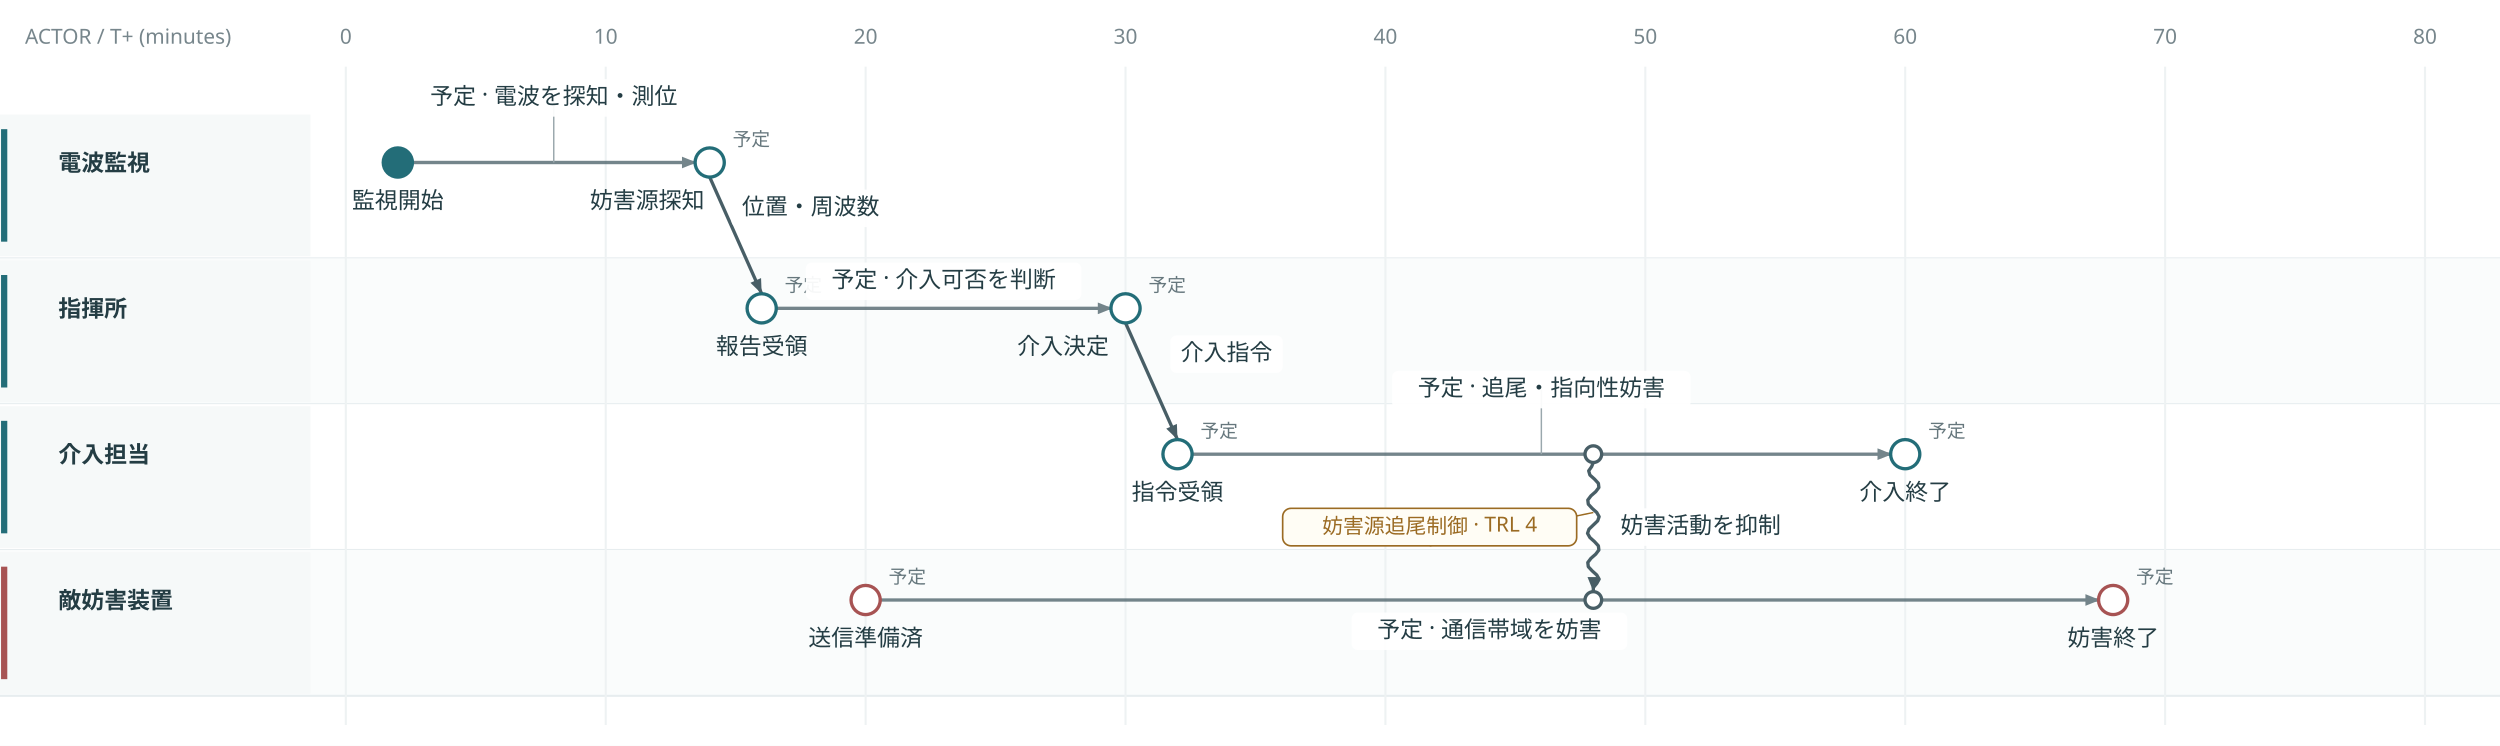
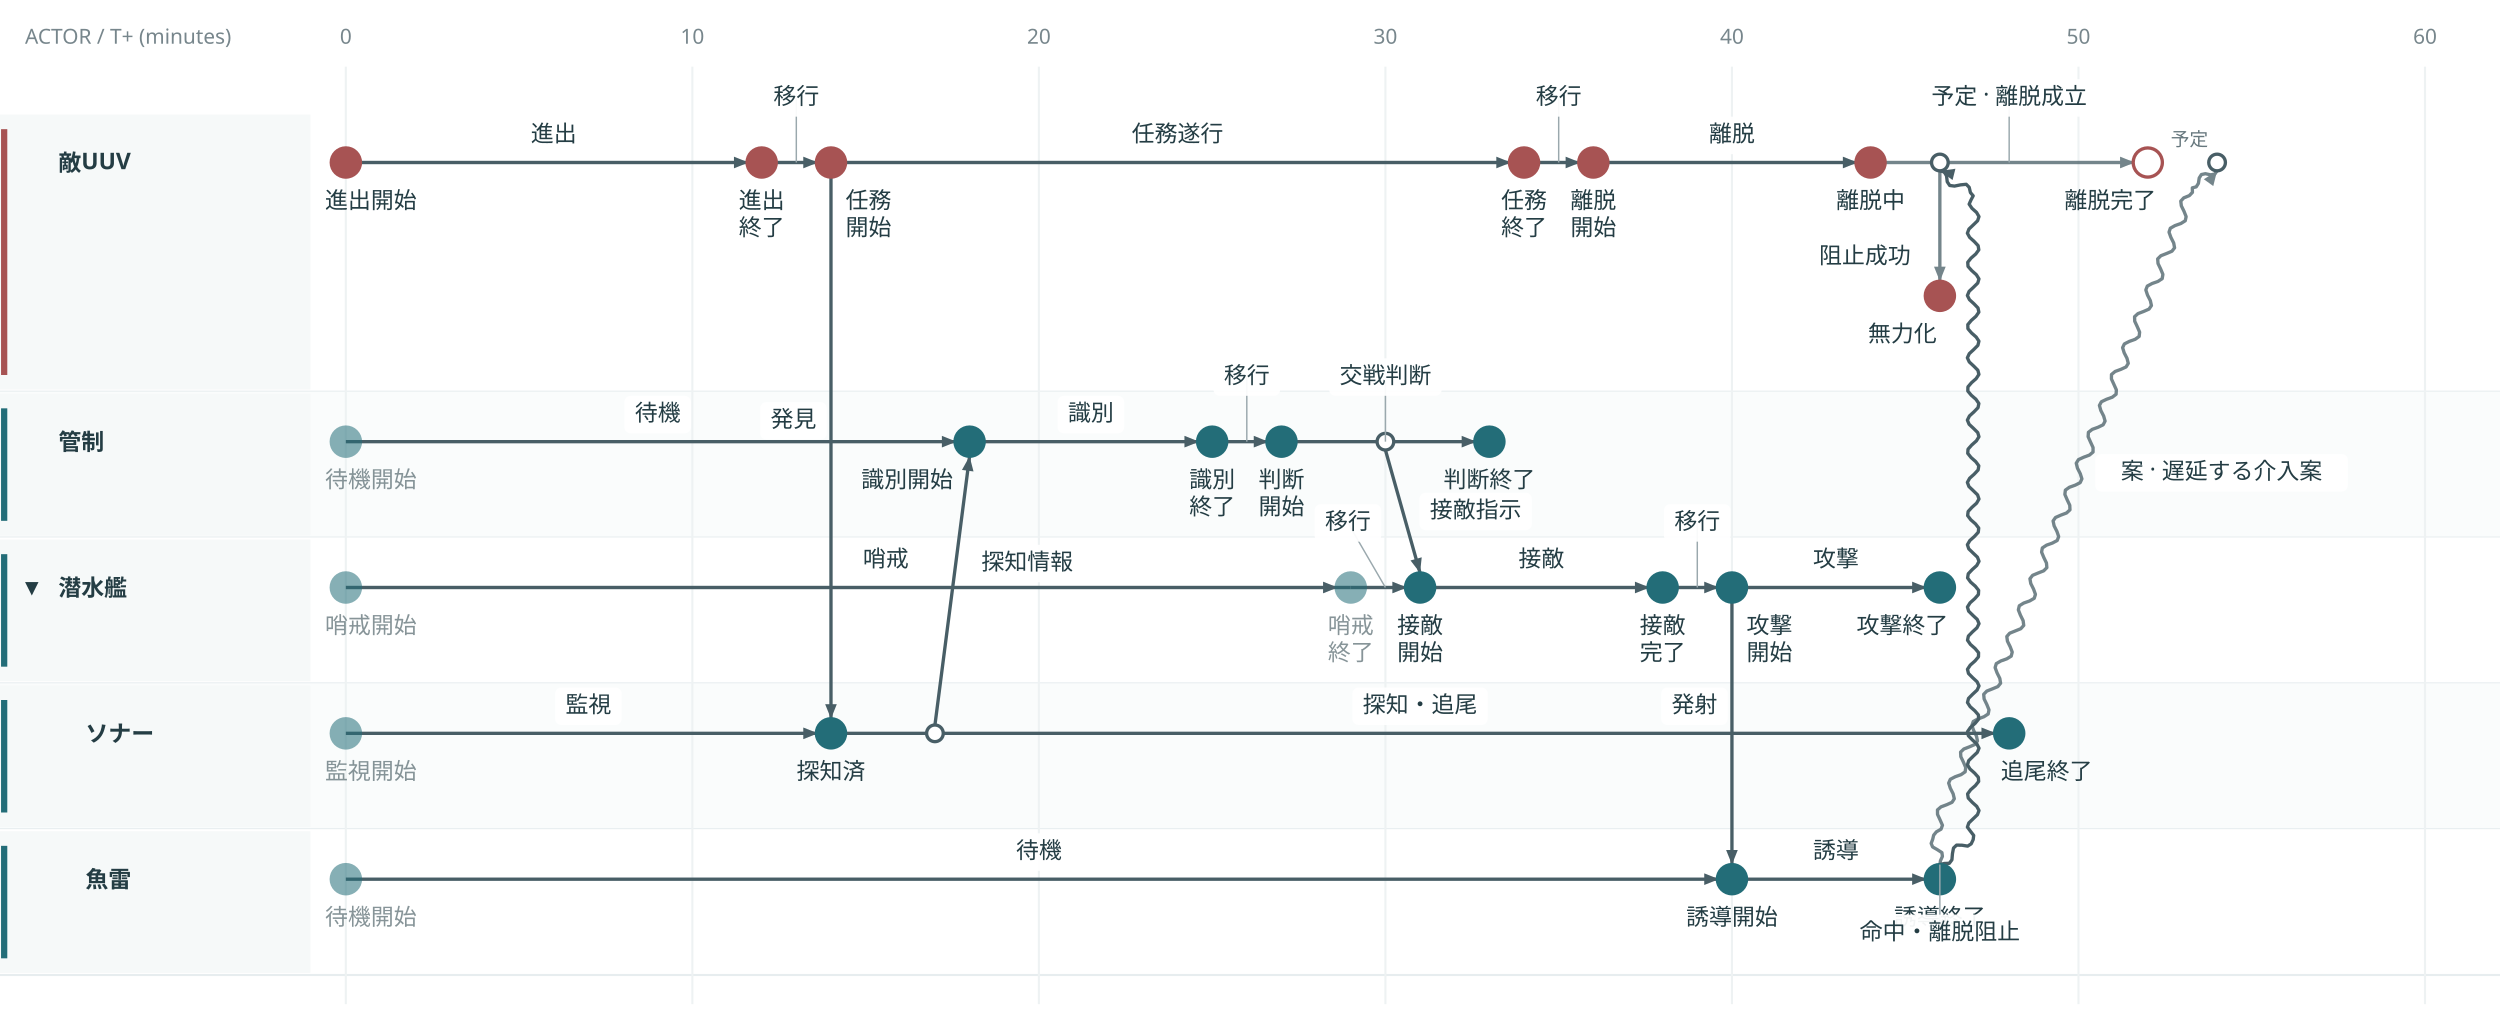
- <svg xmlns="http://www.w3.org/2000/svg" width="1200" height="358" viewBox="0 0 1200 358" role="img" aria-label="技術Gap — 妨害源の探知から妨害活動への介入まで" font-family="Segoe UI, Noto Sans JP, sans-serif" font-size="11" fill="#243d44" data-view="gap">
+ <svg xmlns="http://www.w3.org/2000/svg" width="1200" height="492" viewBox="0 0 1200 492" role="img" aria-label="Technology / Gap — 介入経路の検討" font-family="Segoe UI, Noto Sans JP, sans-serif" font-size="11" fill="#243d44" data-view="mission">
  <defs>
    <marker id="arrow" viewBox="0 0 10 10" refX="10" refY="5" markerWidth="7" markerHeight="7" orient="auto-start-reverse" markerUnits="userSpaceOnUse">
      <path d="M0,1 L10,5 L0,9 Z" fill="context-stroke" />
    </marker>
    <marker id="state-arrow" viewBox="0 0 10 10" refX="19" refY="5" markerWidth="7" markerHeight="7" orient="auto-start-reverse" markerUnits="userSpaceOnUse">
      <path d="M0,1 L10,5 L0,9 Z" fill="context-stroke" />
    </marker>
    <clipPath id="time-clip">
-       <rect x="152" y="32" width="1048" height="358" />
+       <rect x="152" y="32" width="1048" height="492" />
    </clipPath>
  </defs>
  <rect width="100%" height="100%" fill="white" />
-   <rect x="0" y="54" width="1200" height="70" fill="#ffffff" />
-   <path d="M0,124 H1200" stroke="#e7edef" />
-   <rect x="0" y="124" width="1200" height="70" fill="#fafcfc" />
-   <path d="M0,194 H1200" stroke="#e7edef" />
-   <rect x="0" y="194" width="1200" height="70" fill="#ffffff" />
-   <path d="M0,264 H1200" stroke="#e7edef" />
-   <rect x="0" y="264" width="1200" height="70" fill="#fafcfc" />
-   <path d="M0,334 H1200" stroke="#e7edef" />
-   <path d="M166,32 V348" stroke="#eef2f3" />
+   <rect x="0" y="54" width="1200" height="134" fill="#ffffff" />
+   <path d="M0,188 H1200" stroke="#e7edef" />
+   <rect x="0" y="188" width="1200" height="70" fill="#fafcfc" />
+   <path d="M0,258 H1200" stroke="#e7edef" />
+   <rect x="0" y="258" width="1200" height="70" fill="#ffffff" />
+   <path d="M0,328 H1200" stroke="#e7edef" />
+   <rect x="0" y="328" width="1200" height="70" fill="#fafcfc" />
+   <path d="M0,398 H1200" stroke="#e7edef" />
+   <rect x="0" y="398" width="1200" height="70" fill="#ffffff" />
+   <path d="M0,468 H1200" stroke="#e7edef" />
+   <path d="M166,32 V482" stroke="#eef2f3" />
  <text x="166" y="21" text-anchor="middle" font-size="10" fill="#77868c">0</text>
-   <path d="M290.75,32 V348" stroke="#eef2f3" />
-   <text x="290.75" y="21" text-anchor="middle" font-size="10" fill="#77868c">10</text>
-   <path d="M415.5,32 V348" stroke="#eef2f3" />
-   <text x="415.5" y="21" text-anchor="middle" font-size="10" fill="#77868c">20</text>
-   <path d="M540.25,32 V348" stroke="#eef2f3" />
-   <text x="540.25" y="21" text-anchor="middle" font-size="10" fill="#77868c">30</text>
-   <path d="M665,32 V348" stroke="#eef2f3" />
-   <text x="665" y="21" text-anchor="middle" font-size="10" fill="#77868c">40</text>
-   <path d="M789.75,32 V348" stroke="#eef2f3" />
-   <text x="789.75" y="21" text-anchor="middle" font-size="10" fill="#77868c">50</text>
-   <path d="M914.5,32 V348" stroke="#eef2f3" />
-   <text x="914.5" y="21" text-anchor="middle" font-size="10" fill="#77868c">60</text>
-   <path d="M1039.25,32 V348" stroke="#eef2f3" />
-   <text x="1039.25" y="21" text-anchor="middle" font-size="10" fill="#77868c">70</text>
-   <path d="M1164,32 V348" stroke="#eef2f3" />
-   <text x="1164" y="21" text-anchor="middle" font-size="10" fill="#77868c">80</text>
+   <path d="M332.333,32 V482" stroke="#eef2f3" />
+   <text x="332.333" y="21" text-anchor="middle" font-size="10" fill="#77868c">10</text>
+   <path d="M498.667,32 V482" stroke="#eef2f3" />
+   <text x="498.667" y="21" text-anchor="middle" font-size="10" fill="#77868c">20</text>
+   <path d="M665,32 V482" stroke="#eef2f3" />
+   <text x="665" y="21" text-anchor="middle" font-size="10" fill="#77868c">30</text>
+   <path d="M831.333,32 V482" stroke="#eef2f3" />
+   <text x="831.333" y="21" text-anchor="middle" font-size="10" fill="#77868c">40</text>
+   <path d="M997.667,32 V482" stroke="#eef2f3" />
+   <text x="997.667" y="21" text-anchor="middle" font-size="10" fill="#77868c">50</text>
+   <path d="M1164,32 V482" stroke="#eef2f3" />
+   <text x="1164" y="21" text-anchor="middle" font-size="10" fill="#77868c">60</text>
  <text x="12" y="21" font-size="10" fill="#77868c">ACTOR / T+ (minutes)</text>
  <g clip-path="url(#time-clip)">
    <g class="edge task">
-       <path class="line" data-polarity="positive" d="M190.95,78.00 L340.65,78.00" fill="none" stroke="#485e66" stroke-width="1.6" opacity="0.76" stroke-linejoin="round" marker-end="url(#state-arrow)" />
-     </g>
-     <g class="edge task">
-       <path class="line" data-polarity="positive" d="M365.60,148.00 L540.25,148.00" fill="none" stroke="#485e66" stroke-width="1.6" opacity="0.76" stroke-linejoin="round" marker-end="url(#state-arrow)" />
-     </g>
-     <g class="edge task">
-       <path class="line" data-polarity="positive" d="M565.20,218.00 L914.50,218.00" fill="none" stroke="#485e66" stroke-width="1.6" opacity="0.76" stroke-linejoin="round" marker-end="url(#state-arrow)" />
-     </g>
-     <g class="edge task">
-       <path class="line" data-polarity="positive" d="M415.50,288.00 L1014.30,288.00" fill="none" stroke="#485e66" stroke-width="1.6" opacity="0.76" stroke-linejoin="round" marker-end="url(#state-arrow)" />
-     </g>
-     <g class="edge causal">
-       <path class="line" data-polarity="positive" d="M340.65,85.00 L365.60,141.00" fill="none" stroke="#485e66" stroke-width="1.6" opacity="1" stroke-linejoin="round" marker-end="url(#arrow)" />
-     </g>
-     <g class="edge causal">
-       <path class="line" data-polarity="positive" d="M540.25,155.00 L565.20,211.00" fill="none" stroke="#485e66" stroke-width="1.6" opacity="1" stroke-linejoin="round" marker-end="url(#arrow)" />
-     </g>
-     <g class="edge causal">
-       <path class="line" data-polarity="negative" d="M764.80,222.00 L764.80,222.00 L763.97,224.00 L762.57,226.00 L763.15,228.00 L765.38,230.00 L767.22,232.00 L767.46,234.00 L765.94,236.00 L763.66,238.00 L762.14,240.00 L762.38,242.00 L764.22,244.00 L766.45,246.00 L767.58,248.00 L766.88,250.00 L764.80,252.00 L762.72,254.00 L762.02,256.00 L763.15,258.00 L765.38,260.00 L767.22,262.00 L767.46,264.00 L765.94,266.00 L763.66,268.00 L762.14,270.00 L762.38,272.00 L764.22,274.00 L766.45,276.00 L767.58,278.00 L766.46,280.00 L764.80,282.00 L764.80,284.00 L764.80,284.00" fill="none" stroke="#485e66" stroke-width="1.6" opacity="1" stroke-linejoin="round" marker-end="url(#arrow)" />
-     </g>
-     <g class="junction" data-time="48">
-       <circle cx="764.8" cy="218" r="4" fill="white" stroke="#485e66" stroke-width="1.6" />
-     </g>
-     <g class="junction" data-time="48">
-       <circle cx="764.8" cy="288" r="4" fill="white" stroke="#485e66" stroke-width="1.6" />
-     </g>
-     <g class="state" opacity="1">
-       <circle class="body" cx="190.95" cy="78" r="7" fill="#236d78" stroke="#236d78" stroke-width="1.6" />
-       <text x="190.95" y="100" text-anchor="middle" font-size="11">監視開始</text>
-     </g>
-     <g class="state" opacity="1">
-       <circle class="body" cx="340.65" cy="78" r="7" fill="white" stroke="#236d78" stroke-width="1.6" />
-       <text x="310.65" y="100" text-anchor="middle" font-size="11">妨害源探知</text>
-       <text x="351.65" y="70" font-size="9" fill="#66777d">予定</text>
-     </g>
-     <g class="state" opacity="1">
-       <circle class="body" cx="365.6" cy="148" r="7" fill="white" stroke="#236d78" stroke-width="1.6" />
-       <text x="365.6" y="170" text-anchor="middle" font-size="11">報告受領</text>
-       <text x="376.6" y="140" font-size="9" fill="#66777d">予定</text>
-     </g>
-     <g class="state" opacity="1">
-       <circle class="body" cx="540.25" cy="148" r="7" fill="white" stroke="#236d78" stroke-width="1.6" />
-       <text x="510.25" y="170" text-anchor="middle" font-size="11">介入決定</text>
-       <text x="551.25" y="140" font-size="9" fill="#66777d">予定</text>
-     </g>
-     <g class="state" opacity="1">
-       <circle class="body" cx="565.2" cy="218" r="7" fill="white" stroke="#236d78" stroke-width="1.6" />
-       <text x="565.2" y="240" text-anchor="middle" font-size="11">指令受領</text>
-       <text x="576.2" y="210" font-size="9" fill="#66777d">予定</text>
-     </g>
-     <g class="state" opacity="1">
-       <circle class="body" cx="914.5" cy="218" r="7" fill="white" stroke="#236d78" stroke-width="1.6" />
-       <text x="914.5" y="240" text-anchor="middle" font-size="11">介入終了</text>
-       <text x="925.5" y="210" font-size="9" fill="#66777d">予定</text>
-     </g>
-     <g class="state" opacity="1">
-       <circle class="body" cx="415.5" cy="288" r="7" fill="white" stroke="#a75353" stroke-width="1.6" />
-       <text x="415.5" y="310" text-anchor="middle" font-size="11">送信準備済</text>
-       <text x="426.5" y="280" font-size="9" fill="#66777d">予定</text>
-     </g>
-     <g class="state" opacity="1">
-       <circle class="body" cx="1014.3" cy="288" r="7" fill="white" stroke="#a75353" stroke-width="1.6" />
-       <text x="1014.3" y="310" text-anchor="middle" font-size="11">妨害終了</text>
-       <text x="1025.3" y="280" font-size="9" fill="#66777d">予定</text>
-     </g>
-     <g class="edge-label">
-       <path class="label-leader" d="M265.8,78 L265.8,47" stroke="#9aa8ad" stroke-width="0.7" fill="none" />
-       <rect x="194.14" y="38" width="143.32" height="18" rx="3" fill="white" fill-opacity=".94" />
-       <text x="265.8" y="50" text-anchor="middle">予定 · 電波を探知・測位</text>
-     </g>
-     <g class="edge-label">
-       <rect x="386.765" y="126" width="132.32" height="18" rx="3" fill="white" fill-opacity=".94" />
-       <text x="452.925" y="138" text-anchor="middle">予定 · 介入可否を判断</text>
-     </g>
-     <g class="edge-label">
-       <path class="label-leader" d="M739.85,218 L739.85,187" stroke="#9aa8ad" stroke-width="0.7" fill="none" />
-       <rect x="668.19" y="178" width="143.32" height="18" rx="3" fill="white" fill-opacity=".94" />
-       <text x="739.85" y="190" text-anchor="middle">予定 · 追尾・指向性妨害</text>
-     </g>
-     <g class="edge-label">
-       <rect x="648.74" y="294" width="132.32" height="18" rx="3" fill="white" fill-opacity=".94" />
-       <text x="714.9" y="306" text-anchor="middle">予定 · 通信帯域を妨害</text>
-     </g>
-     <g class="edge-label">
-       <rect x="351.125" y="91" width="76" height="18" rx="3" fill="white" fill-opacity=".94" />
-       <text x="389.125" y="103" text-anchor="middle">位置・周波数</text>
-     </g>
-     <g class="edge-label">
-       <rect x="561.725" y="161" width="54" height="18" rx="3" fill="white" fill-opacity=".94" />
-       <text x="588.725" y="173" text-anchor="middle">介入指令</text>
-     </g>
-     <g class="edge-label">
-       <rect x="772.8" y="244" width="87" height="18" rx="3" fill="white" fill-opacity=".94" />
-       <text x="816.3" y="256" text-anchor="middle">妨害活動を抑制</text>
-     </g>
-     <g class="technology-tag">
-       <path d="M764.8,246 L686.24,262" stroke="#9b6b23" stroke-width=".7" />
-       <rect x="615.68" y="244" width="141.12" height="18" rx="4" fill="#fffdf5" stroke="#9b6b23" stroke-width=".8" />
-       <text x="686.24" y="256" font-size="10" text-anchor="middle" fill="#9b6b23">妨害源追尾制御 · TRL 4</text>
-     </g>
-   </g>
-   <g class="actor">
-     <rect x="0" y="55" width="149" height="68" fill="#f6f9f9" />
-     <path d="M2,62 V116" stroke="#236d78" stroke-width="3" />
-     <text x="28" y="82" font-weight="600" font-size="11">電波監視</text>
-   </g>
-   <g class="actor">
-     <rect x="0" y="125" width="149" height="68" fill="#f6f9f9" />
-     <path d="M2,132 V186" stroke="#236d78" stroke-width="3" />
-     <text x="28" y="152" font-weight="600" font-size="11">指揮所</text>
-   </g>
-   <g class="actor">
-     <rect x="0" y="195" width="149" height="68" fill="#f6f9f9" />
-     <path d="M2,202 V256" stroke="#236d78" stroke-width="3" />
-     <text x="28" y="222" font-weight="600" font-size="11">介入担当</text>
-   </g>
-   <g class="actor">
-     <rect x="0" y="265" width="149" height="68" fill="#f6f9f9" />
-     <path d="M2,272 V326" stroke="#a75353" stroke-width="3" />
-     <text x="28" y="292" font-weight="600" font-size="11">敵妨害装置</text>
+       <path class="line" data-polarity="positive" d="M166.00,78.00 L365.60,78.00" fill="none" stroke="#485e66" stroke-width="1.6" opacity="1" stroke-linejoin="round" marker-end="url(#state-arrow)" />
+     </g>
+     <g class="edge task">
+       <path class="line" data-polarity="positive" d="M398.87,78.00 L731.53,78.00" fill="none" stroke="#485e66" stroke-width="1.6" opacity="1" stroke-linejoin="round" marker-end="url(#state-arrow)" />
+     </g>
+     <g class="edge task">
+       <path class="line" data-polarity="positive" d="M764.80,78.00 L897.87,78.00" fill="none" stroke="#485e66" stroke-width="1.6" opacity="1" stroke-linejoin="round" marker-end="url(#state-arrow)" />
+     </g>
+     <g class="edge task">
+       <path class="line" data-polarity="positive" d="M166.00,352.00 L398.87,352.00" fill="none" stroke="#485e66" stroke-width="1.6" opacity="1" stroke-linejoin="round" marker-end="url(#state-arrow)" />
+     </g>
+     <g class="edge task">
+       <path class="line" data-polarity="positive" d="M398.87,352.00 L964.40,352.00" fill="none" stroke="#485e66" stroke-width="1.6" opacity="1" stroke-linejoin="round" marker-end="url(#state-arrow)" />
+     </g>
+     <g class="edge task">
+       <path class="line" data-polarity="positive" d="M166.00,212.00 L465.40,212.00" fill="none" stroke="#485e66" stroke-width="1.6" opacity="1" stroke-linejoin="round" marker-end="url(#state-arrow)" />
+     </g>
+     <g class="edge task">
+       <path class="line" data-polarity="positive" d="M465.40,212.00 L581.83,212.00" fill="none" stroke="#485e66" stroke-width="1.6" opacity="1" stroke-linejoin="round" marker-end="url(#state-arrow)" />
+     </g>
+     <g class="edge task">
+       <path class="line" data-polarity="positive" d="M615.10,212.00 L714.90,212.00" fill="none" stroke="#485e66" stroke-width="1.6" opacity="1" stroke-linejoin="round" marker-end="url(#state-arrow)" />
+     </g>
+     <g class="edge task">
+       <path class="line" data-polarity="positive" d="M166.00,282.00 L648.37,282.00" fill="none" stroke="#485e66" stroke-width="1.6" opacity="1" stroke-linejoin="round" marker-end="url(#state-arrow)" />
+     </g>
+     <g class="edge task">
+       <path class="line" data-polarity="positive" d="M681.63,282.00 L798.07,282.00" fill="none" stroke="#485e66" stroke-width="1.6" opacity="1" stroke-linejoin="round" marker-end="url(#state-arrow)" />
+     </g>
+     <g class="edge task">
+       <path class="line" data-polarity="positive" d="M831.33,282.00 L931.13,282.00" fill="none" stroke="#485e66" stroke-width="1.6" opacity="1" stroke-linejoin="round" marker-end="url(#state-arrow)" />
+     </g>
+     <g class="edge task">
+       <path class="line" data-polarity="positive" d="M166.00,422.00 L831.33,422.00" fill="none" stroke="#485e66" stroke-width="1.6" opacity="1" stroke-linejoin="round" marker-end="url(#state-arrow)" />
+     </g>
+     <g class="edge task">
+       <path class="line" data-polarity="positive" d="M831.33,422.00 L931.13,422.00" fill="none" stroke="#485e66" stroke-width="1.6" opacity="1" stroke-linejoin="round" marker-end="url(#state-arrow)" />
+     </g>
+     <g class="edge task">
+       <path class="line" data-polarity="positive" d="M365.60,78.00 L398.87,78.00" fill="none" stroke="#485e66" stroke-width="1.6" opacity="1" stroke-linejoin="round" marker-end="url(#state-arrow)" />
+     </g>
+     <g class="edge task">
+       <path class="line" data-polarity="positive" d="M731.53,78.00 L764.80,78.00" fill="none" stroke="#485e66" stroke-width="1.6" opacity="1" stroke-linejoin="round" marker-end="url(#state-arrow)" />
+     </g>
+     <g class="edge task">
+       <path class="line" data-polarity="positive" d="M897.87,78.00 L1030.93,78.00" fill="none" stroke="#485e66" stroke-width="1.6" opacity="0.76" stroke-linejoin="round" marker-end="url(#state-arrow)" />
+     </g>
+     <g class="edge task">
+       <path class="line" data-polarity="positive" d="M581.83,212.00 L615.10,212.00" fill="none" stroke="#485e66" stroke-width="1.6" opacity="1" stroke-linejoin="round" marker-end="url(#state-arrow)" />
+     </g>
+     <g class="edge task">
+       <path class="line" data-polarity="positive" d="M648.37,282.00 L681.63,282.00" fill="none" stroke="#485e66" stroke-width="1.6" opacity="1" stroke-linejoin="round" marker-end="url(#state-arrow)" />
+     </g>
+     <g class="edge task">
+       <path class="line" data-polarity="positive" d="M798.07,282.00 L831.33,282.00" fill="none" stroke="#485e66" stroke-width="1.6" opacity="1" stroke-linejoin="round" marker-end="url(#state-arrow)" />
+     </g>
+     <g class="edge outcome">
+       <path class="line" data-polarity="positive" d="M931.13,82.00 L931.13,135.00" fill="none" stroke="#485e66" stroke-width="1.6" opacity="0.76" stroke-linejoin="round" marker-end="url(#arrow)" />
+     </g>
+     <g class="edge causal">
+       <path class="line" data-polarity="positive" d="M398.87,85.00 L398.87,345.00" fill="none" stroke="#485e66" stroke-width="1.6" opacity="1" stroke-linejoin="round" marker-end="url(#arrow)" />
+     </g>
+     <g class="edge causal">
+       <path class="line" data-polarity="positive" d="M448.77,348.00 L465.40,219.00" fill="none" stroke="#485e66" stroke-width="1.6" opacity="1" stroke-linejoin="round" marker-end="url(#arrow)" />
+     </g>
+     <g class="edge causal">
+       <path class="line" data-polarity="positive" d="M665.00,216.00 L681.63,275.00" fill="none" stroke="#485e66" stroke-width="1.6" opacity="1" stroke-linejoin="round" marker-end="url(#arrow)" />
+     </g>
+     <g class="edge causal">
+       <path class="line" data-polarity="positive" d="M831.33,289.00 L831.33,415.00" fill="none" stroke="#485e66" stroke-width="1.6" opacity="1" stroke-linejoin="round" marker-end="url(#arrow)" />
+     </g>
+     <g class="edge causal">
+       <path class="line" data-polarity="negative" d="M931.13,415.00 L931.13,415.00 L933.23,414.47 L935.67,414.38 L936.92,412.72 L937.18,409.73 L937.68,407.06 L939.14,405.67 L941.65,405.69 L944.48,406.13 L946.17,405.05 L947.13,403.00 L947.13,403.00 L947.13,403.00 L947.13,403.00 L947.37,401.01 L945.83,399.01 L944.35,397.02 L945.03,395.03 L947.10,393.03 L949.18,391.04 L949.92,389.05 L948.83,387.05 L946.62,385.06 L944.75,383.06 L944.45,381.07 L945.91,379.08 L948.18,377.08 L949.76,375.09 L949.61,373.10 L947.83,371.10 L945.59,369.11 L944.37,367.12 L944.96,365.12 L946.98,363.13 L949.10,361.14 L949.93,359.14 L948.92,357.15 L946.73,355.15 L944.81,353.16 L944.42,351.17 L945.81,349.17 L948.08,347.18 L949.72,345.19 L949.66,343.19 L947.94,341.20 L945.69,339.21 L944.39,337.21 L944.89,335.22 L946.87,333.23 L949.02,331.23 L949.93,329.24 L949.00,327.25 L946.84,325.25 L944.87,323.26 L944.39,321.26 L945.71,319.27 L947.97,317.28 L949.67,315.28 L949.71,313.29 L948.05,311.30 L945.79,309.30 L944.41,307.31 L944.82,305.32 L946.76,303.32 L948.94,301.33 L949.93,299.34 L949.09,297.34 L946.96,295.35 L944.94,293.35 L944.37,291.36 L945.62,289.37 L947.86,287.37 L949.63,285.38 L949.75,283.39 L948.16,281.39 L945.89,279.40 L944.44,277.41 L944.76,275.41 L946.64,273.42 L948.85,271.43 L949.93,269.43 L949.17,267.44 L947.07,265.45 L945.01,263.45 L944.35,261.46 L945.52,259.46 L947.75,257.47 L949.57,255.48 L949.79,253.48 L948.26,251.49 L945.99,249.50 L944.47,247.50 L944.70,245.51 L946.53,243.52 L948.76,241.52 L949.91,239.53 L949.24,237.54 L947.18,235.54 L945.09,233.55 L944.34,231.55 L945.43,229.56 L947.64,227.57 L949.51,225.57 L949.82,223.58 L948.36,221.59 L946.10,219.59 L944.51,217.60 L944.65,215.61 L946.42,213.61 L948.66,211.62 L949.90,209.63 L949.31,207.63 L947.30,205.64 L945.17,203.65 L944.34,201.65 L945.34,199.66 L947.53,197.66 L949.45,195.67 L949.85,193.68 L948.47,191.68 L946.20,189.69 L944.55,187.70 L944.60,185.70 L946.31,183.71 L948.57,181.72 L949.88,179.72 L949.38,177.73 L947.41,175.74 L945.25,173.74 L944.33,171.75 L945.26,169.75 L947.41,167.76 L949.39,165.77 L949.88,163.77 L948.56,161.78 L946.31,159.79 L944.60,157.79 L944.55,155.80 L946.21,153.81 L948.47,151.81 L949.85,149.82 L949.45,147.83 L947.52,145.83 L945.34,143.84 L944.34,141.85 L945.17,139.85 L947.30,137.86 L949.32,135.86 L949.90,133.87 L948.66,131.88 L946.42,129.88 L944.65,127.89 L944.51,125.90 L946.10,123.90 L948.37,121.91 L949.83,119.92 L949.51,117.92 L947.63,115.93 L945.43,113.94 L944.34,111.94 L945.09,109.95 L947.19,107.95 L949.24,105.96 L949.91,103.97 L948.75,101.97 L946.53,99.98 L945.19,97.99 L946.07,95.99 L947.13,94.00 L947.13,94.00 L947.13,94.00 L947.13,94.00 L945.81,92.44 L945.21,89.90 L943.79,88.46 L941.08,88.73 L938.15,89.32 L935.86,89.03 L934.68,87.26 L934.33,84.40 L933.23,82.53 L931.13,82.00 L931.13,82.00" fill="none" stroke="#485e66" stroke-width="1.6" opacity="1" stroke-linejoin="round" marker-end="url(#arrow)" />
+     </g>
+     <g class="edge causal">
+       <path class="line" data-polarity="negative" d="M931.13,415.00 L931.13,415.00 L931.44,413.09 L932.36,411.06 L932.12,409.26 L929.98,407.87 L927.65,406.52 L926.96,404.83 L927.70,402.83 L928.16,400.89 L928.16,400.89 L928.16,400.89 L928.16,400.89 L929.47,399.27 L931.69,398.01 L932.38,396.14 L931.23,393.54 L930.01,390.90 L929.99,388.75 L931.69,387.28 L934.46,386.25 L936.97,385.11 L938.07,383.40 L937.51,381.03 L936.15,378.34 L935.36,375.88 L936.15,374.06 L938.49,372.84 L941.32,371.83 L943.27,370.47 L943.55,368.43 L942.46,365.85 L941.19,363.20 L941.08,361.01 L942.67,359.50 L945.41,358.45 L947.98,357.33 L949.18,355.67 L948.71,353.34 L947.36,350.65 L946.50,348.16 L947.18,346.29 L949.45,345.05 L952.29,344.04 L954.33,342.71 L954.71,340.72 L953.68,338.16 L952.38,335.50 L952.17,333.27 L953.66,331.72 L956.36,330.65 L958.98,329.56 L960.29,327.94 L959.91,325.64 L958.58,322.96 L957.65,320.45 L958.22,318.53 L960.41,317.26 L963.25,316.25 L965.38,314.95 L965.87,313.01 L964.90,310.47 L963.58,307.80 L963.26,305.53 L964.65,303.94 L967.31,302.86 L969.98,301.78 L971.39,300.20 L971.11,297.94 L969.80,295.27 L968.80,292.73 L969.27,290.77 L971.37,289.47 L974.21,288.46 L976.42,287.19 L977.02,285.29 L976.11,282.78 L974.77,280.10 L974.37,277.80 L975.65,276.16 L978.26,275.06 L980.97,274.00 L982.49,272.46 L982.30,270.24 L981.02,267.58 L979.96,265.02 L980.32,263.02 L982.33,261.68 L985.17,260.66 L987.45,259.43 L988.17,257.57 L987.33,255.09 L985.98,252.41 L985.48,250.06 L986.65,248.39 L989.21,247.26 L991.96,246.22 L993.58,244.72 L993.49,242.54 L992.24,239.90 L991.13,237.31 L991.38,235.26 L993.30,233.89 L996.13,232.87 L998.48,231.67 L999.31,229.85 L998.54,227.40 L997.18,224.71 L996.60,222.33 L997.66,220.61 L1000.16,219.47 L1002.94,218.43 L1004.66,216.98 L1004.67,214.84 L1003.46,212.21 L1002.30,209.60 L1002.44,207.51 L1004.27,206.10 L1007.08,205.08 L1009.51,203.90 L1010.44,202.13 L1009.76,199.71 L1008.39,197.02 L1007.72,194.61 L1008.67,192.84 L1011.11,191.67 L1013.91,190.65 L1015.73,189.23 L1015.85,187.13 L1014.68,184.52 L1013.48,181.89 L1013.51,179.76 L1015.25,178.31 L1018.03,177.28 L1020.52,176.13 L1021.57,174.40 L1020.97,172.02 L1019.60,169.33 L1018.85,166.88 L1019.70,165.08 L1022.06,163.88 L1024.89,162.86 L1026.80,161.48 L1027.02,159.42 L1025.90,156.83 L1024.66,154.19 L1024.59,152.02 L1026.23,150.53 L1028.98,149.48 L1031.53,148.36 L1032.68,146.67 L1032.17,144.32 L1030.81,141.64 L1029.99,139.16 L1030.72,137.31 L1033.02,136.08 L1035.86,135.07 L1037.86,133.73 L1038.19,131.71 L1037.12,129.14 L1035.85,126.49 L1035.68,124.28 L1037.22,122.75 L1039.94,121.69 L1042.54,120.58 L1043.80,118.94 L1043.37,116.63 L1042.03,113.95 L1041.13,111.44 L1041.76,109.55 L1043.98,108.29 L1046.82,107.28 L1048.91,105.97 L1049.35,104.00 L1048.34,101.46 L1047.04,98.79 L1046.77,96.54 L1048.21,94.97 L1050.88,93.89 L1052.36,92.34 L1052.32,90.17 L1052.32,90.17 L1052.32,90.17 L1052.32,90.17 L1054.17,89.69 L1055.23,88.04 L1055.62,85.44 L1056.67,83.78 L1058.58,83.38 L1061.15,83.93 L1063.08,83.55 L1064.20,82.00 L1064.20,82.00" fill="none" stroke="#485e66" stroke-width="1.6" opacity="0.76" stroke-linejoin="round" marker-end="url(#arrow)" />
+     </g>
+     <g class="junction" data-time="46">
+       <circle cx="931.133" cy="78" r="4" fill="white" stroke="#485e66" stroke-width="1.6" />
+     </g>
+     <g class="junction" data-time="17">
+       <circle cx="448.767" cy="352" r="4" fill="white" stroke="#485e66" stroke-width="1.6" />
+     </g>
+     <g class="junction" data-time="30">
+       <circle cx="665" cy="212" r="4" fill="white" stroke="#485e66" stroke-width="1.6" />
+     </g>
+     <g class="junction" data-time="54">
+       <circle cx="1064.2" cy="78" r="4" fill="white" stroke="#485e66" stroke-width="1.6" />
+     </g>
+     <g class="state" opacity="1">
+       <circle class="body" cx="166" cy="78" r="7" fill="#a75353" stroke="#a75353" stroke-width="1.6" />
+       <text x="178" y="100" text-anchor="middle" font-size="11">進出開始</text>
+     </g>
+     <g class="state" opacity="1">
+       <circle class="body" cx="365.6" cy="78" r="7" fill="#a75353" stroke="#a75353" stroke-width="1.6" />
+       <text x="365.6" y="100" text-anchor="middle" font-size="11">進出</text>
+       <text x="365.6" y="113" text-anchor="middle" font-size="11">終了</text>
+     </g>
+     <g class="state" opacity="1">
+       <circle class="body" cx="398.867" cy="78" r="7" fill="#a75353" stroke="#a75353" stroke-width="1.6" />
+       <text x="416.867" y="100" text-anchor="middle" font-size="11">任務</text>
+       <text x="416.867" y="113" text-anchor="middle" font-size="11">開始</text>
+     </g>
+     <g class="state" opacity="1">
+       <circle class="body" cx="731.533" cy="78" r="7" fill="#a75353" stroke="#a75353" stroke-width="1.6" />
+       <text x="731.533" y="100" text-anchor="middle" font-size="11">任務</text>
+       <text x="731.533" y="113" text-anchor="middle" font-size="11">終了</text>
+     </g>
+     <g class="state" opacity="1">
+       <circle class="body" cx="764.8" cy="78" r="7" fill="#a75353" stroke="#a75353" stroke-width="1.6" />
+       <text x="764.8" y="100" text-anchor="middle" font-size="11">離脱</text>
+       <text x="764.8" y="113" text-anchor="middle" font-size="11">開始</text>
+     </g>
+     <g class="state" opacity="1">
+       <circle class="body" cx="897.867" cy="78" r="7" fill="#a75353" stroke="#a75353" stroke-width="1.6" />
+       <text x="897.867" y="100" text-anchor="middle" font-size="11">離脱中</text>
+     </g>
+     <g class="state" opacity="1">
+       <circle class="body" cx="931.133" cy="142" r="7" fill="#a75353" stroke="#a75353" stroke-width="1.6" />
+       <text x="913.133" y="164" text-anchor="middle" font-size="11">無力化</text>
+     </g>
+     <g class="state" opacity="1">
+       <circle class="body" cx="1030.933" cy="78" r="7" fill="white" stroke="#a75353" stroke-width="1.6" />
+       <text x="1012.933" y="100" text-anchor="middle" font-size="11">離脱完了</text>
+       <text x="1041.933" y="70" font-size="9" fill="#66777d">予定</text>
+     </g>
+     <g class="state" opacity="0.55">
+       <circle class="body" cx="166" cy="212" r="7" fill="#236d78" stroke="#236d78" stroke-width="1.6" />
+       <text x="178" y="234" text-anchor="middle" font-size="11">待機開始</text>
+     </g>
+     <g class="state" opacity="1">
+       <circle class="body" cx="465.4" cy="212" r="7" fill="#236d78" stroke="#236d78" stroke-width="1.6" />
+       <text x="435.4" y="234" text-anchor="middle" font-size="11">識別開始</text>
+     </g>
+     <g class="state" opacity="1">
+       <circle class="body" cx="581.833" cy="212" r="7" fill="#236d78" stroke="#236d78" stroke-width="1.6" />
+       <text x="581.833" y="234" text-anchor="middle" font-size="11">識別</text>
+       <text x="581.833" y="247" text-anchor="middle" font-size="11">終了</text>
+     </g>
+     <g class="state" opacity="1">
+       <circle class="body" cx="615.1" cy="212" r="7" fill="#236d78" stroke="#236d78" stroke-width="1.6" />
+       <text x="615.1" y="234" text-anchor="middle" font-size="11">判断</text>
+       <text x="615.1" y="247" text-anchor="middle" font-size="11">開始</text>
+     </g>
+     <g class="state" opacity="1">
+       <circle class="body" cx="714.9" cy="212" r="7" fill="#236d78" stroke="#236d78" stroke-width="1.6" />
+       <text x="714.9" y="234" text-anchor="middle" font-size="11">判断終了</text>
+     </g>
+     <g class="state" opacity="0.55">
+       <circle class="body" cx="166" cy="282" r="7" fill="#236d78" stroke="#236d78" stroke-width="1.6" />
+       <text x="178" y="304" text-anchor="middle" font-size="11">哨戒開始</text>
+     </g>
+     <g class="state" opacity="0.55">
+       <circle class="body" cx="648.367" cy="282" r="7" fill="#236d78" stroke="#236d78" stroke-width="1.6" />
+       <text x="648.367" y="304" text-anchor="middle" font-size="11">哨戒</text>
+       <text x="648.367" y="317" text-anchor="middle" font-size="11">終了</text>
+     </g>
+     <g class="state" opacity="1">
+       <circle class="body" cx="681.633" cy="282" r="7" fill="#236d78" stroke="#236d78" stroke-width="1.6" />
+       <text x="681.633" y="304" text-anchor="middle" font-size="11">接敵</text>
+       <text x="681.633" y="317" text-anchor="middle" font-size="11">開始</text>
+     </g>
+     <g class="state" opacity="1">
+       <circle class="body" cx="798.067" cy="282" r="7" fill="#236d78" stroke="#236d78" stroke-width="1.6" />
+       <text x="798.067" y="304" text-anchor="middle" font-size="11">接敵</text>
+       <text x="798.067" y="317" text-anchor="middle" font-size="11">完了</text>
+     </g>
+     <g class="state" opacity="1">
+       <circle class="body" cx="831.333" cy="282" r="7" fill="#236d78" stroke="#236d78" stroke-width="1.6" />
+       <text x="849.333" y="304" text-anchor="middle" font-size="11">攻撃</text>
+       <text x="849.333" y="317" text-anchor="middle" font-size="11">開始</text>
+     </g>
+     <g class="state" opacity="1">
+       <circle class="body" cx="931.133" cy="282" r="7" fill="#236d78" stroke="#236d78" stroke-width="1.6" />
+       <text x="913.133" y="304" text-anchor="middle" font-size="11">攻撃終了</text>
+     </g>
+     <g class="state" opacity="0.55">
+       <circle class="body" cx="166" cy="352" r="7" fill="#236d78" stroke="#236d78" stroke-width="1.6" />
+       <text x="178" y="374" text-anchor="middle" font-size="11">監視開始</text>
+     </g>
+     <g class="state" opacity="1">
+       <circle class="body" cx="398.867" cy="352" r="7" fill="#236d78" stroke="#236d78" stroke-width="1.6" />
+       <text x="398.867" y="374" text-anchor="middle" font-size="11">探知済</text>
+     </g>
+     <g class="state" opacity="1">
+       <circle class="body" cx="964.4" cy="352" r="7" fill="#236d78" stroke="#236d78" stroke-width="1.6" />
+       <text x="982.4" y="374" text-anchor="middle" font-size="11">追尾終了</text>
+     </g>
+     <g class="state" opacity="0.55">
+       <circle class="body" cx="166" cy="422" r="7" fill="#236d78" stroke="#236d78" stroke-width="1.6" />
+       <text x="178" y="444" text-anchor="middle" font-size="11">待機開始</text>
+     </g>
+     <g class="state" opacity="1">
+       <circle class="body" cx="831.333" cy="422" r="7" fill="#236d78" stroke="#236d78" stroke-width="1.6" />
+       <text x="831.333" y="444" text-anchor="middle" font-size="11">誘導開始</text>
+     </g>
+     <g class="state" opacity="1">
+       <circle class="body" cx="931.133" cy="422" r="7" fill="#236d78" stroke="#236d78" stroke-width="1.6" />
+       <text x="931.133" y="444" text-anchor="middle" font-size="11">誘導終了</text>
+     </g>
+     <g class="edge-label">
+       <rect x="249.8" y="56" width="32" height="18" rx="3" fill="white" fill-opacity=".94" />
+       <text x="265.8" y="68" text-anchor="middle">進出</text>
+     </g>
+     <g class="edge-label">
+       <rect x="538.2" y="56" width="54" height="18" rx="3" fill="white" fill-opacity=".94" />
+       <text x="565.2" y="68" text-anchor="middle">任務遂行</text>
+     </g>
+     <g class="edge-label">
+       <rect x="815.333" y="56" width="32" height="18" rx="3" fill="white" fill-opacity=".94" />
+       <text x="831.333" y="68" text-anchor="middle">離脱</text>
+     </g>
+     <g class="edge-label">
+       <rect x="266.433" y="330" width="32" height="18" rx="3" fill="white" fill-opacity=".94" />
+       <text x="282.433" y="342" text-anchor="middle">監視</text>
+     </g>
+     <g class="edge-label">
+       <rect x="649.133" y="330" width="65" height="18" rx="3" fill="white" fill-opacity=".94" />
+       <text x="681.633" y="342" text-anchor="middle">探知・追尾</text>
+     </g>
+     <g class="edge-label">
+       <rect x="299.7" y="190" width="32" height="18" rx="3" fill="white" fill-opacity=".94" />
+       <text x="315.7" y="202" text-anchor="middle">待機</text>
+     </g>
+     <g class="edge-label">
+       <rect x="507.617" y="190" width="32" height="18" rx="3" fill="white" fill-opacity=".94" />
+       <text x="523.617" y="202" text-anchor="middle">識別</text>
+     </g>
+     <g class="edge-label">
+       <path class="label-leader" d="M665,212 L665,181" stroke="#9aa8ad" stroke-width="0.7" fill="none" />
+       <rect x="638" y="172" width="54" height="18" rx="3" fill="white" fill-opacity=".94" />
+       <text x="665" y="184" text-anchor="middle">交戦判断</text>
+     </g>
+     <g class="edge-label">
+       <rect x="409.183" y="260" width="32" height="18" rx="3" fill="white" fill-opacity=".94" />
+       <text x="425.183" y="272" text-anchor="middle">哨戒</text>
+     </g>
+     <g class="edge-label">
+       <rect x="723.85" y="260" width="32" height="18" rx="3" fill="white" fill-opacity=".94" />
+       <text x="739.85" y="272" text-anchor="middle">接敵</text>
+     </g>
+     <g class="edge-label">
+       <rect x="865.233" y="260" width="32" height="18" rx="3" fill="white" fill-opacity=".94" />
+       <text x="881.233" y="272" text-anchor="middle">攻撃</text>
+     </g>
+     <g class="edge-label">
+       <rect x="482.667" y="400" width="32" height="18" rx="3" fill="white" fill-opacity=".94" />
+       <text x="498.667" y="412" text-anchor="middle">待機</text>
+     </g>
+     <g class="edge-label">
+       <rect x="865.233" y="400" width="32" height="18" rx="3" fill="white" fill-opacity=".94" />
+       <text x="881.233" y="412" text-anchor="middle">誘導</text>
+     </g>
+     <g class="edge-label">
+       <path class="label-leader" d="M382.233,78 L382.233,47" stroke="#9aa8ad" stroke-width="0.7" fill="none" />
+       <rect x="366.233" y="38" width="32" height="18" rx="3" fill="white" fill-opacity=".94" />
+       <text x="382.233" y="50" text-anchor="middle">移行</text>
+     </g>
+     <g class="edge-label">
+       <path class="label-leader" d="M748.167,78 L748.167,47" stroke="#9aa8ad" stroke-width="0.7" fill="none" />
+       <rect x="732.167" y="38" width="32" height="18" rx="3" fill="white" fill-opacity=".94" />
+       <text x="748.167" y="50" text-anchor="middle">移行</text>
+     </g>
+     <g class="edge-label">
+       <path class="label-leader" d="M964.4,78 L964.4,47" stroke="#9aa8ad" stroke-width="0.7" fill="none" />
+       <rect x="914.74" y="38" width="99.32" height="18" rx="3" fill="white" fill-opacity=".94" />
+       <text x="964.4" y="50" text-anchor="middle">予定 · 離脱成立</text>
+     </g>
+     <g class="edge-label">
+       <path class="label-leader" d="M598.467,212 L598.467,181" stroke="#9aa8ad" stroke-width="0.7" fill="none" />
+       <rect x="582.467" y="172" width="32" height="18" rx="3" fill="white" fill-opacity=".94" />
+       <text x="598.467" y="184" text-anchor="middle">移行</text>
+     </g>
+     <g class="edge-label">
+       <path class="label-leader" d="M665,282 L647,251" stroke="#9aa8ad" stroke-width="0.7" fill="none" />
+       <rect x="631" y="242" width="32" height="18" rx="3" fill="white" fill-opacity=".94" />
+       <text x="647" y="254" text-anchor="middle">移行</text>
+     </g>
+     <g class="edge-label">
+       <path class="label-leader" d="M814.7,282 L814.7,251" stroke="#9aa8ad" stroke-width="0.7" fill="none" />
+       <rect x="798.7" y="242" width="32" height="18" rx="3" fill="white" fill-opacity=".94" />
+       <text x="814.7" y="254" text-anchor="middle">移行</text>
+     </g>
+     <g class="edge-label">
+       <rect x="868.133" y="114.5" width="54" height="18" rx="3" fill="white" fill-opacity=".94" />
+       <text x="895.133" y="126.5" text-anchor="middle">阻止成功</text>
+     </g>
+     <g class="edge-label">
+       <rect x="364.867" y="193" width="32" height="18" rx="3" fill="white" fill-opacity=".94" />
+       <text x="380.867" y="205" text-anchor="middle">発見</text>
+     </g>
+     <g class="edge-label">
+       <rect x="466.083" y="261.5" width="54" height="18" rx="3" fill="white" fill-opacity=".94" />
+       <text x="493.083" y="273.5" text-anchor="middle">探知情報</text>
+     </g>
+     <g class="edge-label">
+       <rect x="681.317" y="236.5" width="54" height="18" rx="3" fill="white" fill-opacity=".94" />
+       <text x="708.317" y="248.5" text-anchor="middle">接敵指示</text>
+     </g>
+     <g class="edge-label">
+       <rect x="797.333" y="330" width="32" height="18" rx="3" fill="white" fill-opacity=".94" />
+       <text x="813.333" y="342" text-anchor="middle">発射</text>
+     </g>
+     <g class="edge-label">
+       <path class="label-leader" d="M931.133,415 L931.133,448" stroke="#9aa8ad" stroke-width="0.7" fill="none" />
+       <rect x="887.633" y="439" width="87" height="18" rx="3" fill="white" fill-opacity=".94" />
+       <text x="931.133" y="451" text-anchor="middle">命中・離脱阻止</text>
+     </g>
+     <g class="edge-label">
+       <rect x="1005.667" y="217.941" width="121.32" height="18" rx="3" fill="white" fill-opacity=".94" />
+       <text x="1066.327" y="229.941" text-anchor="middle">案 · 遅延する介入案</text>
+     </g>
+   </g>
+   <g class="actor">
+     <rect x="0" y="55" width="149" height="132" fill="#f6f9f9" />
+     <path d="M2,62 V180" stroke="#a75353" stroke-width="3" />
+     <text x="28" y="82" font-weight="600" font-size="11">敵UUV</text>
+   </g>
+   <g class="actor">
+     <rect x="0" y="189" width="149" height="68" fill="#f6f9f9" />
+     <path d="M2,196 V250" stroke="#236d78" stroke-width="3" />
+     <text x="28" y="216" font-weight="600" font-size="11">管制</text>
+   </g>
+   <g class="actor">
+     <rect x="0" y="259" width="149" height="68" fill="#f6f9f9" />
+     <path d="M2,266 V320" stroke="#236d78" stroke-width="3" />
+     <text class="collapse-toggle" data-collapse="uuv" x="12" y="286" font-size="13">▾</text>
+     <text x="28" y="286" font-weight="600" font-size="11">潜水艦</text>
+   </g>
+   <g class="actor">
+     <rect x="0" y="329" width="149" height="68" fill="#f6f9f9" />
+     <path d="M2,336 V390" stroke="#236d78" stroke-width="3" />
+     <text x="41" y="356" font-weight="600" font-size="11">ソナー</text>
+   </g>
+   <g class="actor">
+     <rect x="0" y="399" width="149" height="68" fill="#f6f9f9" />
+     <path d="M2,406 V460" stroke="#236d78" stroke-width="3" />
+     <text x="41" y="426" font-weight="600" font-size="11">魚雷</text>
  </g>
</svg>
